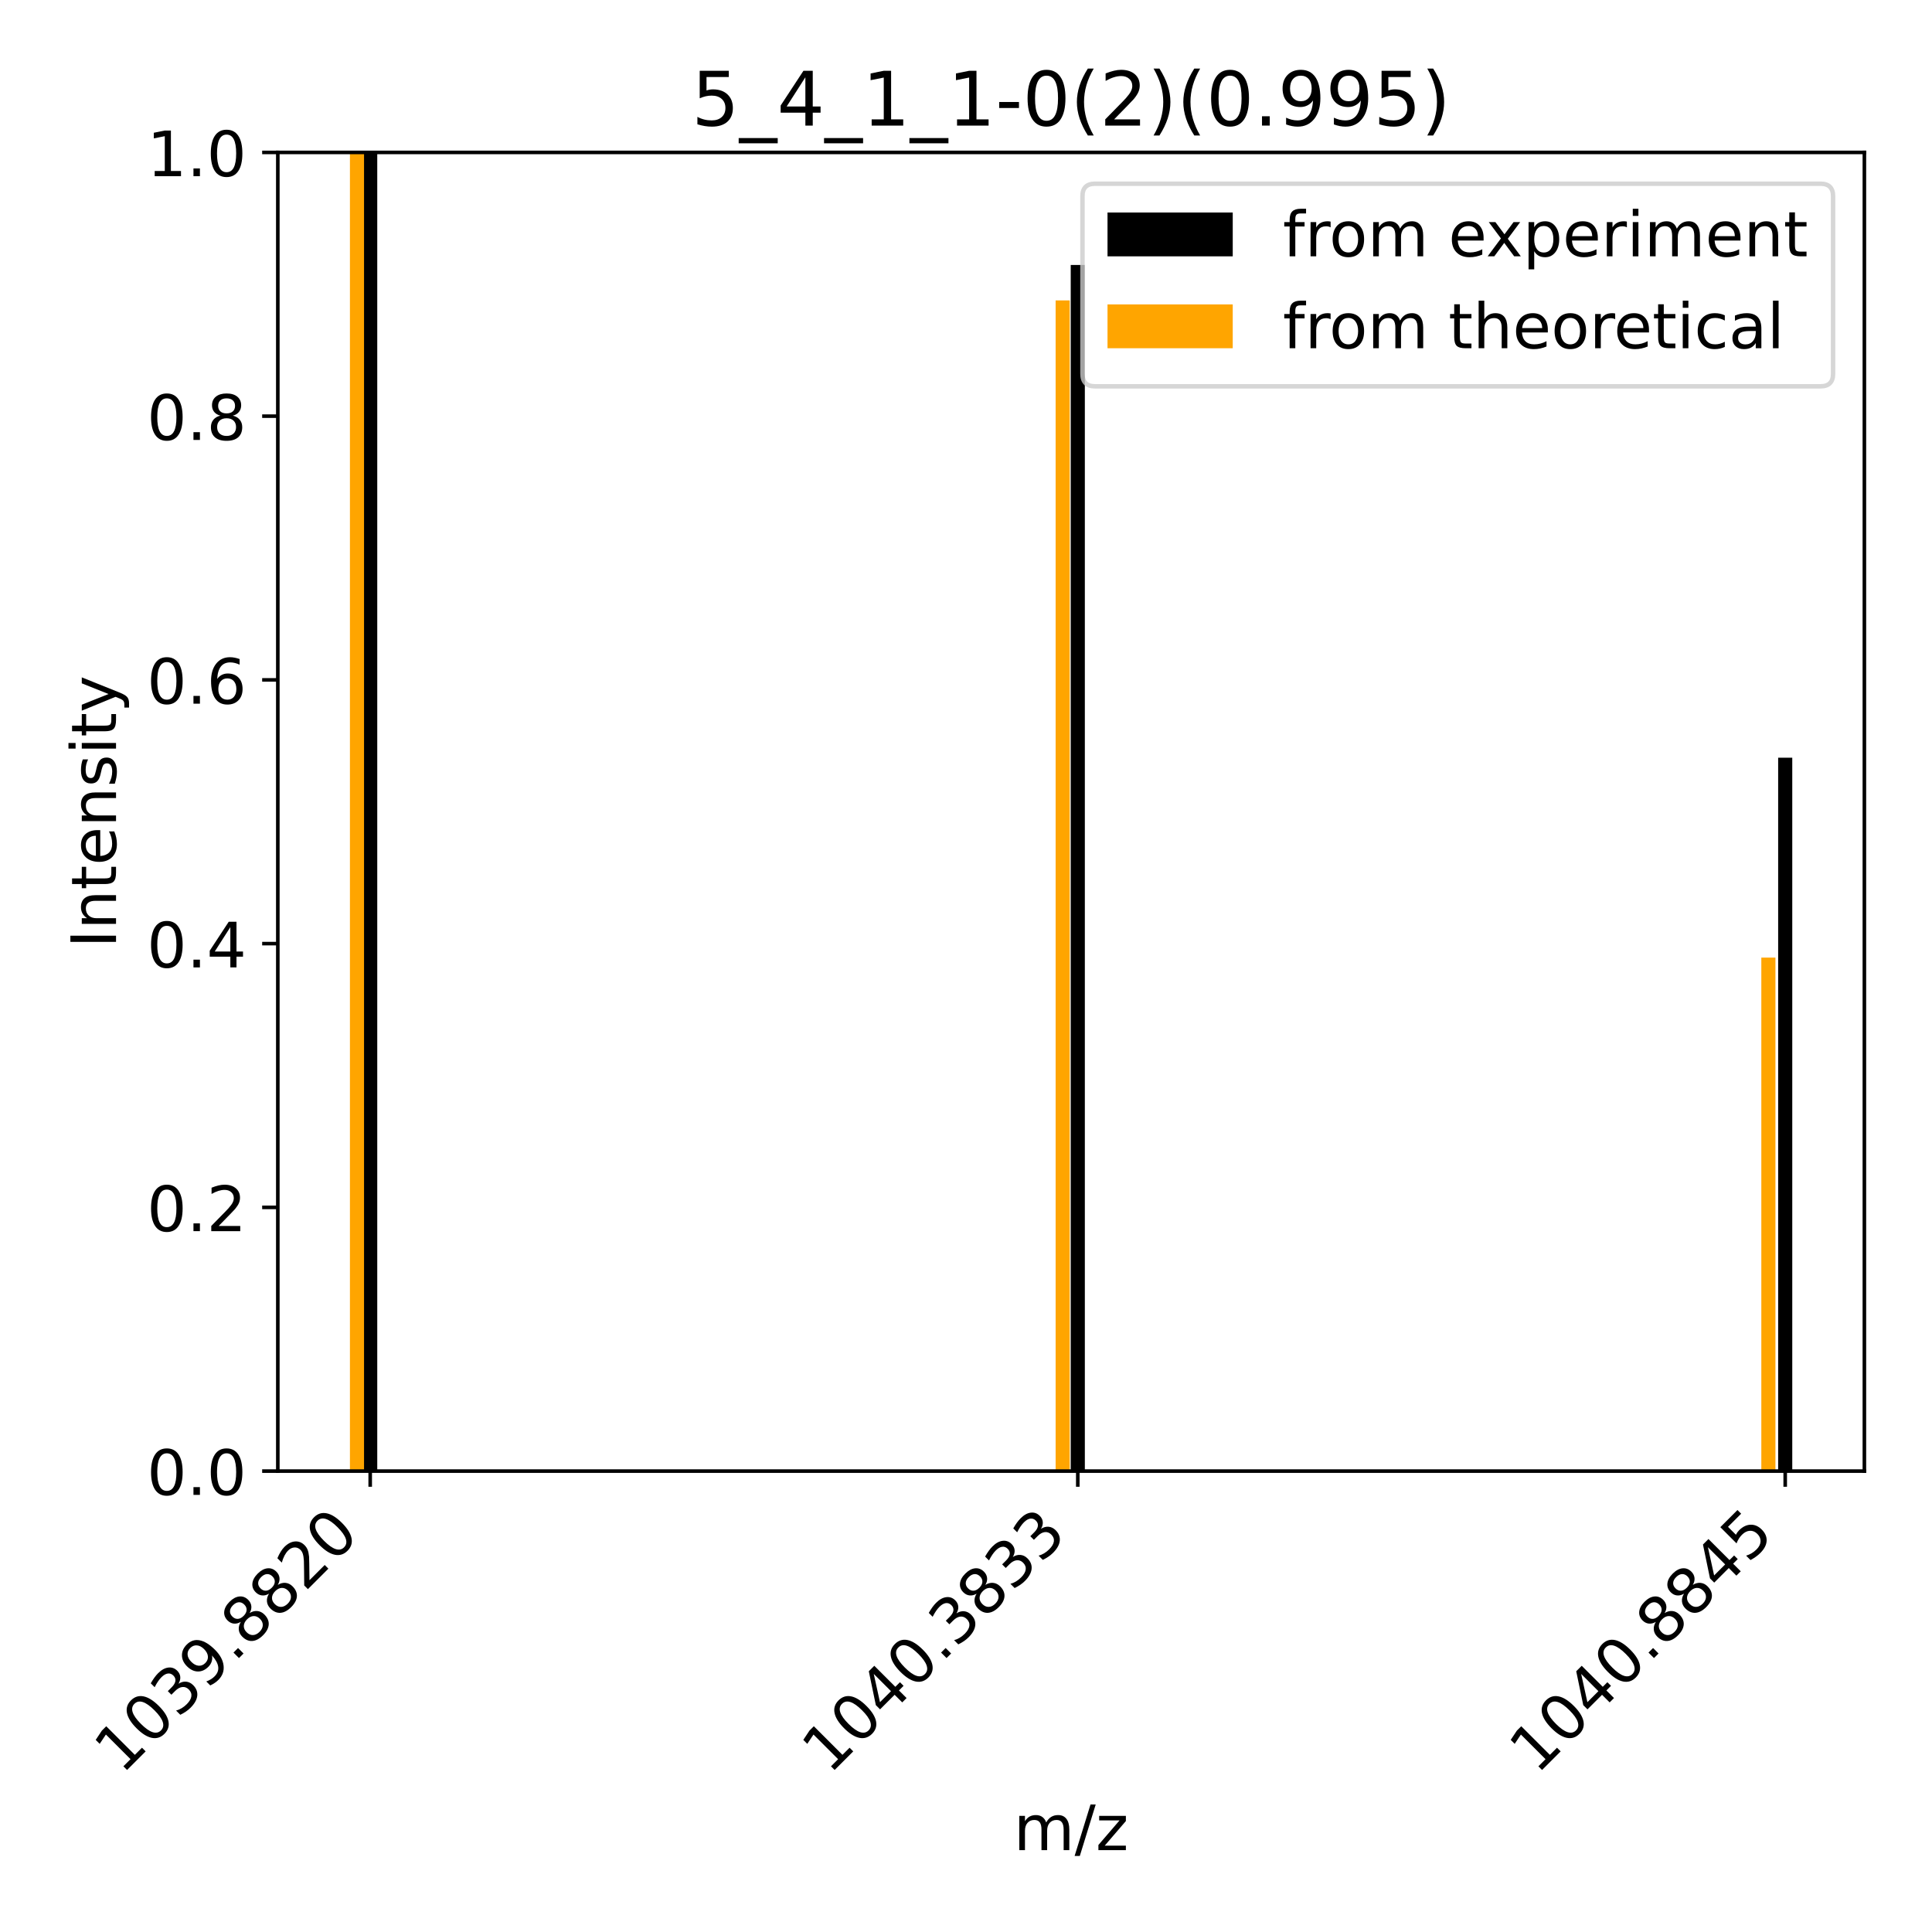
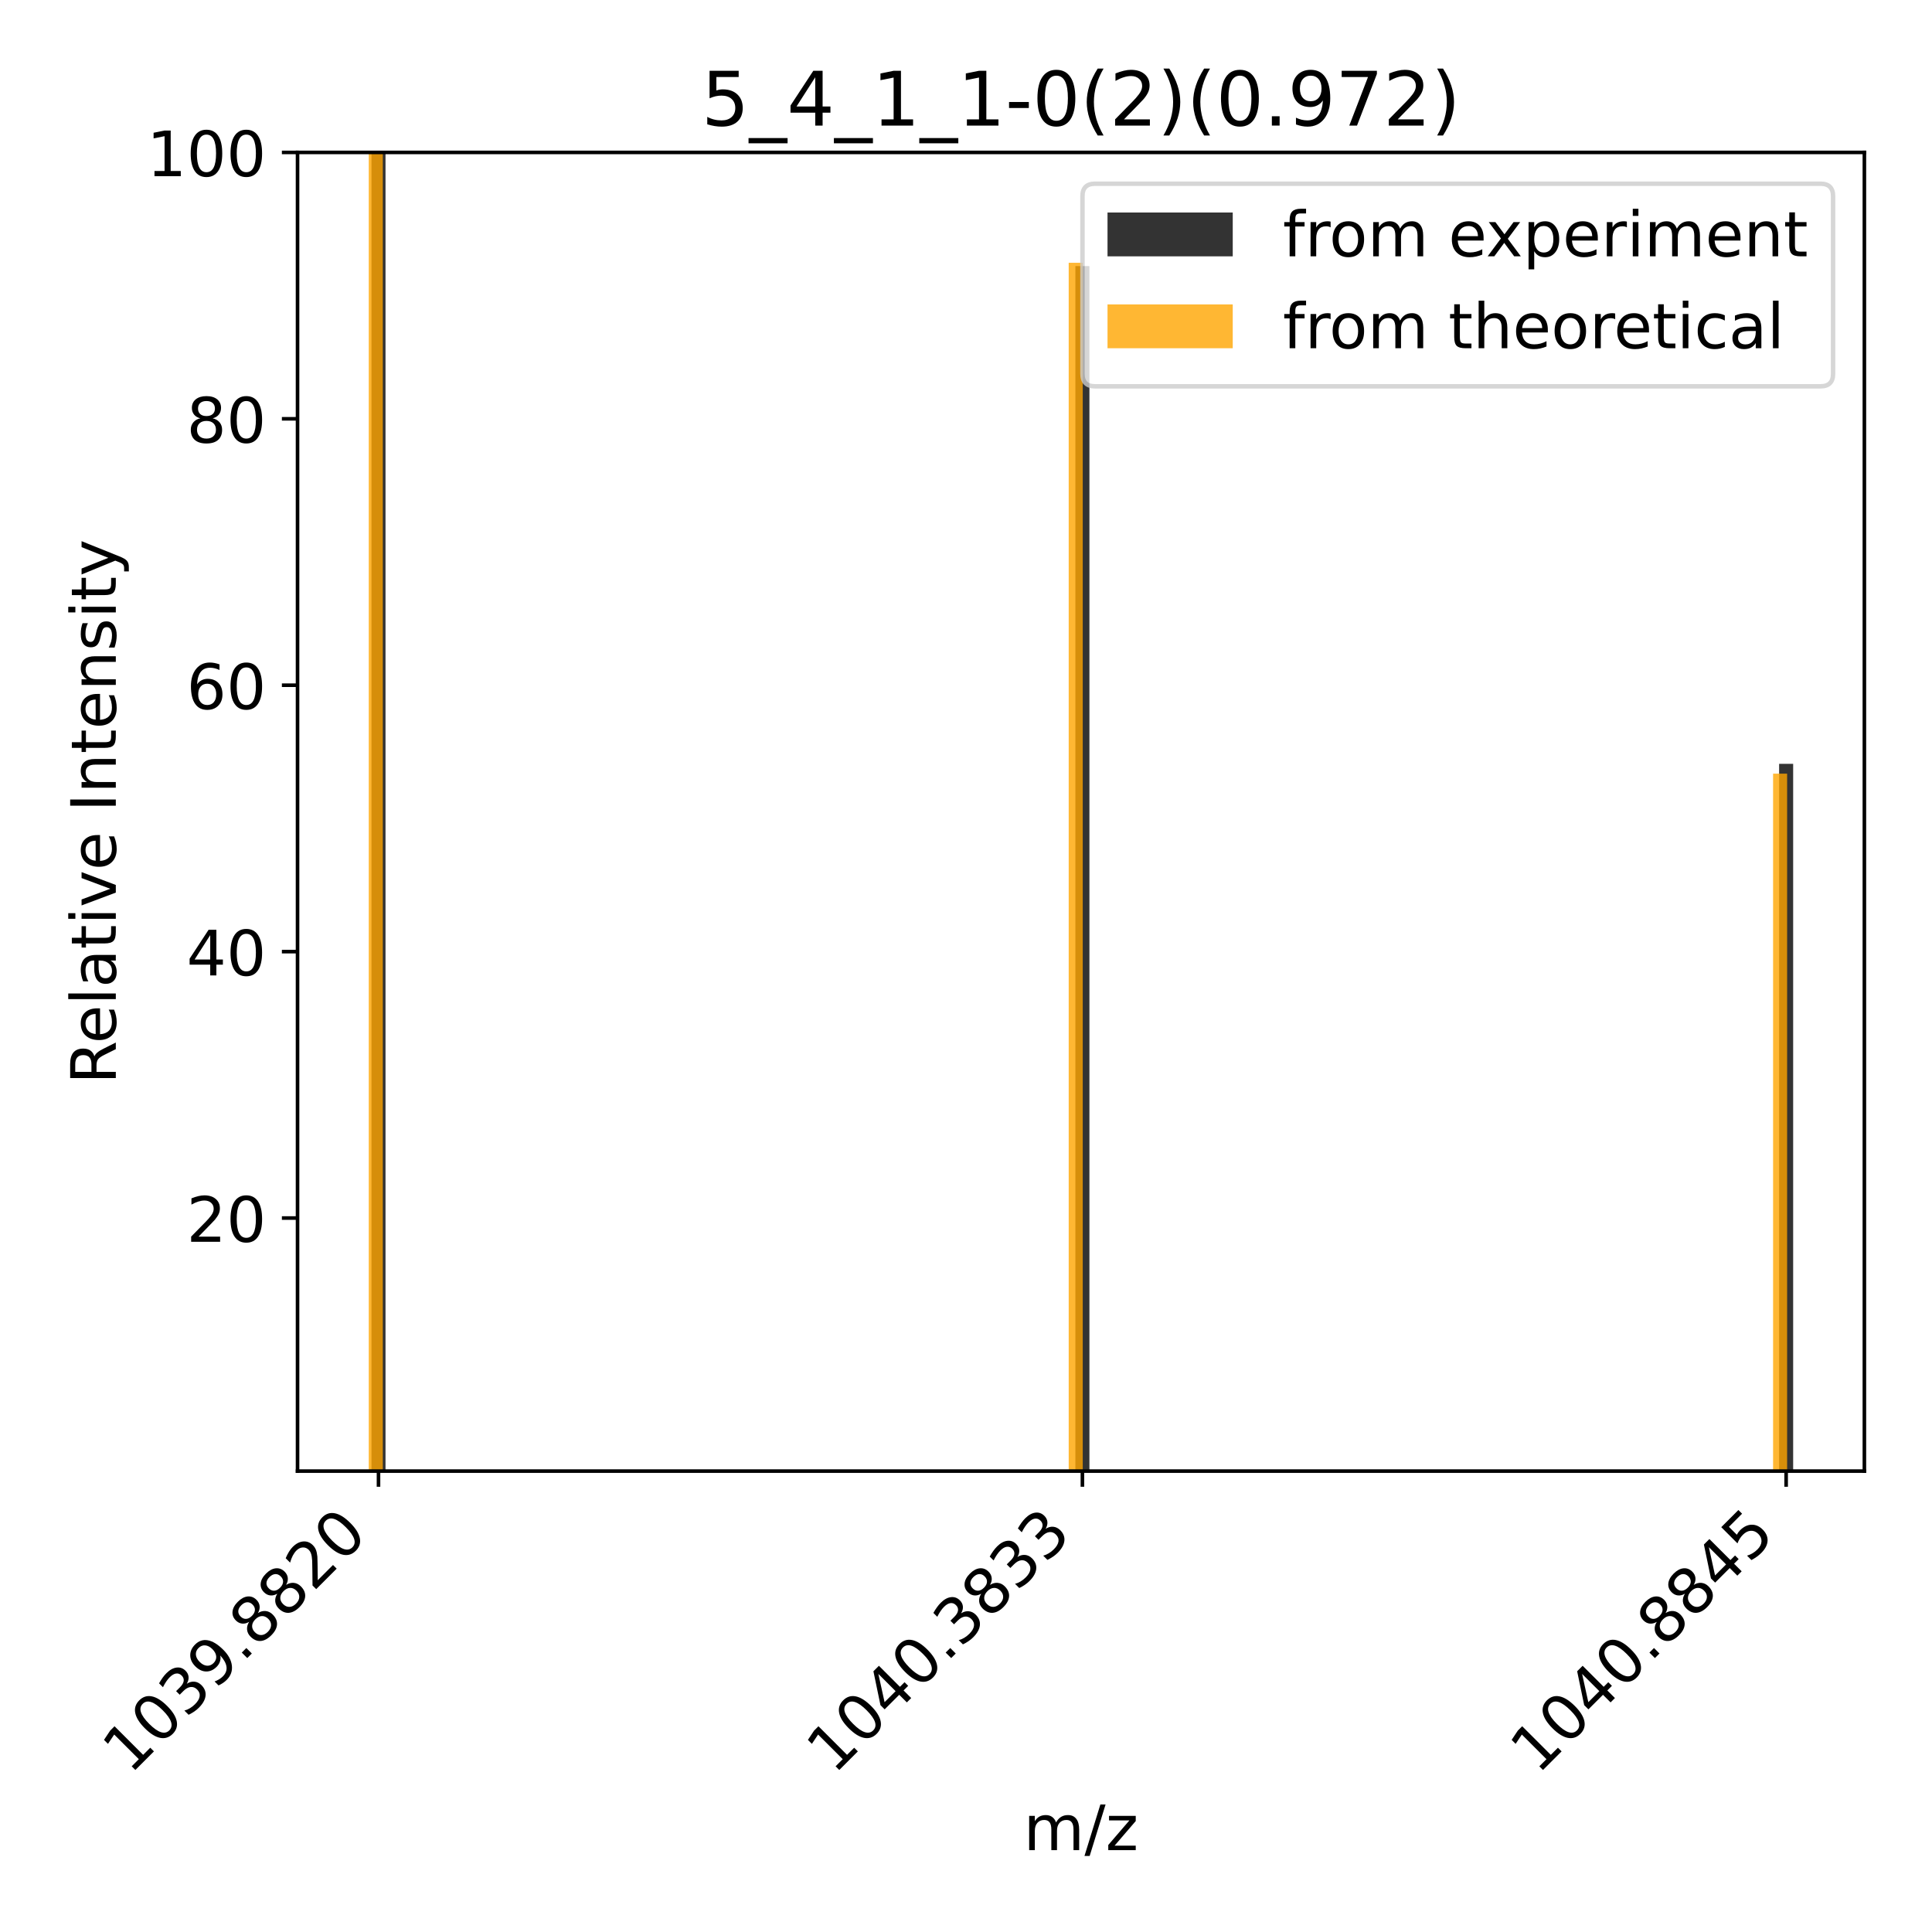
<svg xmlns="http://www.w3.org/2000/svg" xmlns:xlink="http://www.w3.org/1999/xlink" width="432pt" height="432pt" viewBox="0 0 432 432" version="1.1">
  <defs>
    <style type="text/css">*{stroke-linejoin: round; stroke-linecap: butt}</style>
  </defs>
  <g id="figure_1">
    <g id="patch_1">
      <path d="M 0 432  L 432 432  L 432 0  L 0 0  z " style="fill: #ffffff" />
    </g>
    <g id="axes_1">
      <g id="patch_2">
-         <path d="M 62.12 328.942  L 416.88 328.942  L 416.88 34.08  L 62.12 34.08  z " style="fill: #ffffff" />
+         <path d="M 66.53 328.942  L 416.88 328.942  L 416.88 34.08  L 66.53 34.08  z " style="fill: #ffffff" />
      </g>
      <g id="patch_3">
-         <path d="M 81.199 328.942  L 84.355 328.942  L 84.355 34.08  L 81.199 34.08  z " clip-path="url(#pc3a32863ed)" />
+         <path d="M 83.062 331.921  L 86.201 331.921  L 86.201 34.08  L 83.062 34.08  z " clip-path="url(#p38d5130999)" style="opacity: 0.8" />
      </g>
      <g id="patch_4">
-         <path d="M 239.418 328.942  L 242.574 328.942  L 242.574 59.246  L 239.418 59.246  z " clip-path="url(#pc3a32863ed)" />
+         <path d="M 240.458 331.921  L 243.597 331.921  L 243.597 59.5  L 240.458 59.5  z " clip-path="url(#p38d5130999)" style="opacity: 0.8" />
      </g>
      <g id="patch_5">
-         <path d="M 397.599 328.942  L 400.755 328.942  L 400.755 169.428  L 397.599 169.428  z " clip-path="url(#pc3a32863ed)" />
+         <path d="M 397.816 331.921  L 400.955 331.921  L 400.955 170.795  L 397.816 170.795  z " clip-path="url(#p38d5130999)" style="opacity: 0.8" />
      </g>
      <g id="patch_6">
-         <path d="M 78.245 328.942  L 81.401 328.942  L 81.401 34.08  L 78.245 34.08  z " clip-path="url(#pc3a32863ed)" style="fill: #ffa500" />
+         <path d="M 82.455 331.921  L 85.594 331.921  L 85.594 34.08  L 82.455 34.08  z " clip-path="url(#p38d5130999)" style="fill: #ffa500; opacity: 0.8" />
      </g>
      <g id="patch_7">
-         <path d="M 236.041 328.942  L 239.197 328.942  L 239.197 67.179  L 236.041 67.179  z " clip-path="url(#pc3a32863ed)" style="fill: #ffa500" />
+         <path d="M 238.964 331.921  L 242.103 331.921  L 242.103 58.759  L 238.964 58.759  z " clip-path="url(#p38d5130999)" style="fill: #ffa500; opacity: 0.8" />
      </g>
      <g id="patch_8">
-         <path d="M 393.836 328.942  L 396.992 328.942  L 396.992 214.125  L 393.836 214.125  z " clip-path="url(#pc3a32863ed)" style="fill: #ffa500" />
+         <path d="M 396.465 331.921  L 399.605 331.921  L 399.605 172.993  L 396.465 172.993  z " clip-path="url(#p38d5130999)" style="fill: #ffa500; opacity: 0.8" />
      </g>
      <g id="matplotlib.axis_1">
        <g id="xtick_1">
          <g id="line2d_1">
            <defs>
-               <path id="md81dba24b7" d="M 0 0  L 0 3.5  " style="stroke: #000000; stroke-width: 0.8" />
-             </defs>
-             <g>
-               <use xlink:href="#md81dba24b7" x="82.777" y="328.942" style="stroke: #000000; stroke-width: 0.8" />
+               <path id="md4e7d52784" d="M 0 0  L 0 3.5  " style="stroke: #000000; stroke-width: 0.8" />
+             </defs>
+             <g>
+               <use xlink:href="#md4e7d52784" x="84.632" y="328.942" style="stroke: #000000; stroke-width: 0.8" />
            </g>
          </g>
          <g id="text_1">
-             <g transform="translate(27.18331 396.9989) rotate(-45) scale(0.14 -0.14)">
+             <g transform="translate(29.03819 396.9989) rotate(-45) scale(0.14 -0.14)">
              <defs>
                <path id="DejaVuSans-31" d="M 794 531  L 1825 531  L 1825 4091  L 703 3866  L 703 4441  L 1819 4666  L 2450 4666  L 2450 531  L 3481 531  L 3481 0  L 794 0  L 794 531  z " transform="scale(0.015625)" />
                <path id="DejaVuSans-30" d="M 2034 4250  Q 1547 4250 1301 3770  Q 1056 3291 1056 2328  Q 1056 1369 1301 889  Q 1547 409 2034 409  Q 2525 409 2770 889  Q 3016 1369 3016 2328  Q 3016 3291 2770 3770  Q 2525 4250 2034 4250  z M 2034 4750  Q 2819 4750 3233 4129  Q 3647 3509 3647 2328  Q 3647 1150 3233 529  Q 2819 -91 2034 -91  Q 1250 -91 836 529  Q 422 1150 422 2328  Q 422 3509 836 4129  Q 1250 4750 2034 4750  z " transform="scale(0.015625)" />
                <path id="DejaVuSans-33" d="M 2597 2516  Q 3050 2419 3304 2112  Q 3559 1806 3559 1356  Q 3559 666 3084 287  Q 2609 -91 1734 -91  Q 1441 -91 1130 -33  Q 819 25 488 141  L 488 750  Q 750 597 1062 519  Q 1375 441 1716 441  Q 2309 441 2620 675  Q 2931 909 2931 1356  Q 2931 1769 2642 2001  Q 2353 2234 1838 2234  L 1294 2234  L 1294 2753  L 1863 2753  Q 2328 2753 2575 2939  Q 2822 3125 2822 3475  Q 2822 3834 2567 4026  Q 2313 4219 1838 4219  Q 1578 4219 1281 4162  Q 984 4106 628 3988  L 628 4550  Q 988 4650 1302 4700  Q 1616 4750 1894 4750  Q 2613 4750 3031 4423  Q 3450 4097 3450 3541  Q 3450 3153 3228 2886  Q 3006 2619 2597 2516  z " transform="scale(0.015625)" />
                <path id="DejaVuSans-39" d="M 703 97  L 703 672  Q 941 559 1184 500  Q 1428 441 1663 441  Q 2288 441 2617 861  Q 2947 1281 2994 2138  Q 2813 1869 2534 1725  Q 2256 1581 1919 1581  Q 1219 1581 811 2004  Q 403 2428 403 3163  Q 403 3881 828 4315  Q 1253 4750 1959 4750  Q 2769 4750 3195 4129  Q 3622 3509 3622 2328  Q 3622 1225 3098 567  Q 2575 -91 1691 -91  Q 1453 -91 1209 -44  Q 966 3 703 97  z M 1959 2075  Q 2384 2075 2632 2365  Q 2881 2656 2881 3163  Q 2881 3666 2632 3958  Q 2384 4250 1959 4250  Q 1534 4250 1286 3958  Q 1038 3666 1038 3163  Q 1038 2656 1286 2365  Q 1534 2075 1959 2075  z " transform="scale(0.015625)" />
                <path id="DejaVuSans-2e" d="M 684 794  L 1344 794  L 1344 0  L 684 0  L 684 794  z " transform="scale(0.015625)" />
                <path id="DejaVuSans-38" d="M 2034 2216  Q 1584 2216 1326 1975  Q 1069 1734 1069 1313  Q 1069 891 1326 650  Q 1584 409 2034 409  Q 2484 409 2743 651  Q 3003 894 3003 1313  Q 3003 1734 2745 1975  Q 2488 2216 2034 2216  z M 1403 2484  Q 997 2584 770 2862  Q 544 3141 544 3541  Q 544 4100 942 4425  Q 1341 4750 2034 4750  Q 2731 4750 3128 4425  Q 3525 4100 3525 3541  Q 3525 3141 3298 2862  Q 3072 2584 2669 2484  Q 3125 2378 3379 2068  Q 3634 1759 3634 1313  Q 3634 634 3220 271  Q 2806 -91 2034 -91  Q 1263 -91 848 271  Q 434 634 434 1313  Q 434 1759 690 2068  Q 947 2378 1403 2484  z M 1172 3481  Q 1172 3119 1398 2916  Q 1625 2713 2034 2713  Q 2441 2713 2670 2916  Q 2900 3119 2900 3481  Q 2900 3844 2670 4047  Q 2441 4250 2034 4250  Q 1625 4250 1398 4047  Q 1172 3844 1172 3481  z " transform="scale(0.015625)" />
                <path id="DejaVuSans-32" d="M 1228 531  L 3431 531  L 3431 0  L 469 0  L 469 531  Q 828 903 1448 1529  Q 2069 2156 2228 2338  Q 2531 2678 2651 2914  Q 2772 3150 2772 3378  Q 2772 3750 2511 3984  Q 2250 4219 1831 4219  Q 1534 4219 1204 4116  Q 875 4013 500 3803  L 500 4441  Q 881 4594 1212 4672  Q 1544 4750 1819 4750  Q 2544 4750 2975 4387  Q 3406 4025 3406 3419  Q 3406 3131 3298 2873  Q 3191 2616 2906 2266  Q 2828 2175 2409 1742  Q 1991 1309 1228 531  z " transform="scale(0.015625)" />
              </defs>
              <use xlink:href="#DejaVuSans-31" />
              <use xlink:href="#DejaVuSans-30" x="63.623" />
              <use xlink:href="#DejaVuSans-33" x="127.246" />
              <use xlink:href="#DejaVuSans-39" x="190.869" />
              <use xlink:href="#DejaVuSans-2e" x="254.492" />
              <use xlink:href="#DejaVuSans-38" x="286.279" />
              <use xlink:href="#DejaVuSans-38" x="349.902" />
              <use xlink:href="#DejaVuSans-32" x="413.525" />
              <use xlink:href="#DejaVuSans-30" x="477.148" />
            </g>
          </g>
        </g>
        <g id="xtick_2">
          <g id="line2d_2">
            <g>
-               <use xlink:href="#md81dba24b7" x="240.996" y="328.942" style="stroke: #000000; stroke-width: 0.8" />
+               <use xlink:href="#md4e7d52784" x="242.028" y="328.942" style="stroke: #000000; stroke-width: 0.8" />
            </g>
          </g>
          <g id="text_2">
-             <g transform="translate(185.4025 396.9989) rotate(-45) scale(0.14 -0.14)">
+             <g transform="translate(186.4342 396.9989) rotate(-45) scale(0.14 -0.14)">
              <defs>
                <path id="DejaVuSans-34" d="M 2419 4116  L 825 1625  L 2419 1625  L 2419 4116  z M 2253 4666  L 3047 4666  L 3047 1625  L 3713 1625  L 3713 1100  L 3047 1100  L 3047 0  L 2419 0  L 2419 1100  L 313 1100  L 313 1709  L 2253 4666  z " transform="scale(0.015625)" />
              </defs>
              <use xlink:href="#DejaVuSans-31" />
              <use xlink:href="#DejaVuSans-30" x="63.623" />
              <use xlink:href="#DejaVuSans-34" x="127.246" />
              <use xlink:href="#DejaVuSans-30" x="190.869" />
              <use xlink:href="#DejaVuSans-2e" x="254.492" />
              <use xlink:href="#DejaVuSans-33" x="286.279" />
              <use xlink:href="#DejaVuSans-38" x="349.902" />
              <use xlink:href="#DejaVuSans-33" x="413.525" />
              <use xlink:href="#DejaVuSans-33" x="477.148" />
            </g>
          </g>
        </g>
        <g id="xtick_3">
          <g id="line2d_3">
            <g>
-               <use xlink:href="#md81dba24b7" x="399.177" y="328.942" style="stroke: #000000; stroke-width: 0.8" />
+               <use xlink:href="#md4e7d52784" x="399.385" y="328.942" style="stroke: #000000; stroke-width: 0.8" />
            </g>
          </g>
          <g id="text_3">
-             <g transform="translate(343.5832 396.9989) rotate(-45) scale(0.14 -0.14)">
+             <g transform="translate(343.7919 396.9989) rotate(-45) scale(0.14 -0.14)">
              <defs>
                <path id="DejaVuSans-35" d="M 691 4666  L 3169 4666  L 3169 4134  L 1269 4134  L 1269 2991  Q 1406 3038 1543 3061  Q 1681 3084 1819 3084  Q 2600 3084 3056 2656  Q 3513 2228 3513 1497  Q 3513 744 3044 326  Q 2575 -91 1722 -91  Q 1428 -91 1123 -41  Q 819 9 494 109  L 494 744  Q 775 591 1075 516  Q 1375 441 1709 441  Q 2250 441 2565 725  Q 2881 1009 2881 1497  Q 2881 1984 2565 2268  Q 2250 2553 1709 2553  Q 1456 2553 1204 2497  Q 953 2441 691 2322  L 691 4666  z " transform="scale(0.015625)" />
              </defs>
              <use xlink:href="#DejaVuSans-31" />
              <use xlink:href="#DejaVuSans-30" x="63.623" />
              <use xlink:href="#DejaVuSans-34" x="127.246" />
              <use xlink:href="#DejaVuSans-30" x="190.869" />
              <use xlink:href="#DejaVuSans-2e" x="254.492" />
              <use xlink:href="#DejaVuSans-38" x="286.279" />
              <use xlink:href="#DejaVuSans-38" x="349.902" />
              <use xlink:href="#DejaVuSans-34" x="413.525" />
              <use xlink:href="#DejaVuSans-35" x="477.148" />
            </g>
          </g>
        </g>
        <g id="text_4">
-           <g transform="translate(226.6495 413.6955) scale(0.14 -0.14)">
+           <g transform="translate(228.8545 413.6955) scale(0.14 -0.14)">
            <defs>
              <path id="DejaVuSans-6d" d="M 3328 2828  Q 3544 3216 3844 3400  Q 4144 3584 4550 3584  Q 5097 3584 5394 3201  Q 5691 2819 5691 2113  L 5691 0  L 5113 0  L 5113 2094  Q 5113 2597 4934 2840  Q 4756 3084 4391 3084  Q 3944 3084 3684 2787  Q 3425 2491 3425 1978  L 3425 0  L 2847 0  L 2847 2094  Q 2847 2600 2669 2842  Q 2491 3084 2119 3084  Q 1678 3084 1418 2786  Q 1159 2488 1159 1978  L 1159 0  L 581 0  L 581 3500  L 1159 3500  L 1159 2956  Q 1356 3278 1631 3431  Q 1906 3584 2284 3584  Q 2666 3584 2933 3390  Q 3200 3197 3328 2828  z " transform="scale(0.015625)" />
              <path id="DejaVuSans-2f" d="M 1625 4666  L 2156 4666  L 531 -594  L 0 -594  L 1625 4666  z " transform="scale(0.015625)" />
              <path id="DejaVuSans-7a" d="M 353 3500  L 3084 3500  L 3084 2975  L 922 459  L 3084 459  L 3084 0  L 275 0  L 275 525  L 2438 3041  L 353 3041  L 353 3500  z " transform="scale(0.015625)" />
            </defs>
            <use xlink:href="#DejaVuSans-6d" />
            <use xlink:href="#DejaVuSans-2f" x="97.412" />
            <use xlink:href="#DejaVuSans-7a" x="131.104" />
          </g>
        </g>
      </g>
      <g id="matplotlib.axis_2">
        <g id="ytick_1">
          <g id="line2d_4">
            <defs>
-               <path id="mcaa7efe829" d="M 0 0  L -3.5 0  " style="stroke: #000000; stroke-width: 0.8" />
-             </defs>
-             <g>
-               <use xlink:href="#mcaa7efe829" x="62.12" y="328.942" style="stroke: #000000; stroke-width: 0.8" />
+               <path id="m0f3b06dccb" d="M 0 0  L -3.5 0  " style="stroke: #000000; stroke-width: 0.8" />
+             </defs>
+             <g>
+               <use xlink:href="#m0f3b06dccb" x="66.53" y="272.353" style="stroke: #000000; stroke-width: 0.8" />
            </g>
          </g>
          <g id="text_5">
-             <g transform="translate(32.85563 334.2611) scale(0.14 -0.14)">
-               <use xlink:href="#DejaVuSans-30" />
-               <use xlink:href="#DejaVuSans-2e" x="63.623" />
-               <use xlink:href="#DejaVuSans-30" x="95.41" />
+             <g transform="translate(41.715 277.6714) scale(0.14 -0.14)">
+               <use xlink:href="#DejaVuSans-32" />
+               <use xlink:href="#DejaVuSans-30" x="63.623" />
            </g>
          </g>
        </g>
        <g id="ytick_2">
          <g id="line2d_5">
            <g>
-               <use xlink:href="#mcaa7efe829" x="62.12" y="269.97" style="stroke: #000000; stroke-width: 0.8" />
+               <use xlink:href="#m0f3b06dccb" x="66.53" y="212.784" style="stroke: #000000; stroke-width: 0.8" />
            </g>
          </g>
          <g id="text_6">
-             <g transform="translate(32.85563 275.2887) scale(0.14 -0.14)">
-               <use xlink:href="#DejaVuSans-30" />
-               <use xlink:href="#DejaVuSans-2e" x="63.623" />
-               <use xlink:href="#DejaVuSans-32" x="95.41" />
+             <g transform="translate(41.715 218.1033) scale(0.14 -0.14)">
+               <use xlink:href="#DejaVuSans-34" />
+               <use xlink:href="#DejaVuSans-30" x="63.623" />
            </g>
          </g>
        </g>
        <g id="ytick_3">
          <g id="line2d_6">
            <g>
-               <use xlink:href="#mcaa7efe829" x="62.12" y="210.997" style="stroke: #000000; stroke-width: 0.8" />
+               <use xlink:href="#m0f3b06dccb" x="66.53" y="153.216" style="stroke: #000000; stroke-width: 0.8" />
            </g>
          </g>
          <g id="text_7">
-             <g transform="translate(32.85563 216.3162) scale(0.14 -0.14)">
-               <use xlink:href="#DejaVuSans-30" />
-               <use xlink:href="#DejaVuSans-2e" x="63.623" />
-               <use xlink:href="#DejaVuSans-34" x="95.41" />
-             </g>
-           </g>
-         </g>
-         <g id="ytick_4">
-           <g id="line2d_7">
-             <g>
-               <use xlink:href="#mcaa7efe829" x="62.12" y="152.025" style="stroke: #000000; stroke-width: 0.8" />
-             </g>
-           </g>
-           <g id="text_8">
-             <g transform="translate(32.85563 157.3438) scale(0.14 -0.14)">
+             <g transform="translate(41.715 158.5352) scale(0.14 -0.14)">
              <defs>
                <path id="DejaVuSans-36" d="M 2113 2584  Q 1688 2584 1439 2293  Q 1191 2003 1191 1497  Q 1191 994 1439 701  Q 1688 409 2113 409  Q 2538 409 2786 701  Q 3034 994 3034 1497  Q 3034 2003 2786 2293  Q 2538 2584 2113 2584  z M 3366 4563  L 3366 3988  Q 3128 4100 2886 4159  Q 2644 4219 2406 4219  Q 1781 4219 1451 3797  Q 1122 3375 1075 2522  Q 1259 2794 1537 2939  Q 1816 3084 2150 3084  Q 2853 3084 3261 2657  Q 3669 2231 3669 1497  Q 3669 778 3244 343  Q 2819 -91 2113 -91  Q 1303 -91 875 529  Q 447 1150 447 2328  Q 447 3434 972 4092  Q 1497 4750 2381 4750  Q 2619 4750 2861 4703  Q 3103 4656 3366 4563  z " transform="scale(0.015625)" />
              </defs>
-               <use xlink:href="#DejaVuSans-30" />
-               <use xlink:href="#DejaVuSans-2e" x="63.623" />
-               <use xlink:href="#DejaVuSans-36" x="95.41" />
+               <use xlink:href="#DejaVuSans-36" />
+               <use xlink:href="#DejaVuSans-30" x="63.623" />
+             </g>
+           </g>
+         </g>
+         <g id="ytick_4">
+           <g id="line2d_7">
+             <g>
+               <use xlink:href="#m0f3b06dccb" x="66.53" y="93.648" style="stroke: #000000; stroke-width: 0.8" />
+             </g>
+           </g>
+           <g id="text_8">
+             <g transform="translate(41.715 98.96703) scale(0.14 -0.14)">
+               <use xlink:href="#DejaVuSans-38" />
+               <use xlink:href="#DejaVuSans-30" x="63.623" />
            </g>
          </g>
        </g>
        <g id="ytick_5">
          <g id="line2d_8">
            <g>
-               <use xlink:href="#mcaa7efe829" x="62.12" y="93.052" style="stroke: #000000; stroke-width: 0.8" />
+               <use xlink:href="#m0f3b06dccb" x="66.53" y="34.08" style="stroke: #000000; stroke-width: 0.8" />
            </g>
          </g>
          <g id="text_9">
-             <g transform="translate(32.85563 98.37135) scale(0.14 -0.14)">
-               <use xlink:href="#DejaVuSans-30" />
-               <use xlink:href="#DejaVuSans-2e" x="63.623" />
-               <use xlink:href="#DejaVuSans-38" x="95.41" />
-             </g>
-           </g>
-         </g>
-         <g id="ytick_6">
-           <g id="line2d_9">
-             <g>
-               <use xlink:href="#mcaa7efe829" x="62.12" y="34.08" style="stroke: #000000; stroke-width: 0.8" />
-             </g>
-           </g>
-           <g id="text_10">
-             <g transform="translate(32.85563 39.39891) scale(0.14 -0.14)">
+             <g transform="translate(32.8075 39.39891) scale(0.14 -0.14)">
              <use xlink:href="#DejaVuSans-31" />
-               <use xlink:href="#DejaVuSans-2e" x="63.623" />
-               <use xlink:href="#DejaVuSans-30" x="95.41" />
-             </g>
-           </g>
-         </g>
-         <g id="text_11">
-           <g transform="translate(25.94406 211.9786) rotate(-90) scale(0.14 -0.14)">
-             <defs>
+               <use xlink:href="#DejaVuSans-30" x="63.623" />
+               <use xlink:href="#DejaVuSans-30" x="127.246" />
+             </g>
+           </g>
+         </g>
+         <g id="text_10">
+           <g transform="translate(25.89594 242.433) rotate(-90) scale(0.14 -0.14)">
+             <defs>
+               <path id="DejaVuSans-52" d="M 2841 2188  Q 3044 2119 3236 1894  Q 3428 1669 3622 1275  L 4263 0  L 3584 0  L 2988 1197  Q 2756 1666 2539 1819  Q 2322 1972 1947 1972  L 1259 1972  L 1259 0  L 628 0  L 628 4666  L 2053 4666  Q 2853 4666 3247 4331  Q 3641 3997 3641 3322  Q 3641 2881 3436 2590  Q 3231 2300 2841 2188  z M 1259 4147  L 1259 2491  L 2053 2491  Q 2509 2491 2742 2702  Q 2975 2913 2975 3322  Q 2975 3731 2742 3939  Q 2509 4147 2053 4147  L 1259 4147  z " transform="scale(0.015625)" />
+               <path id="DejaVuSans-65" d="M 3597 1894  L 3597 1613  L 953 1613  Q 991 1019 1311 708  Q 1631 397 2203 397  Q 2534 397 2845 478  Q 3156 559 3463 722  L 3463 178  Q 3153 47 2828 -22  Q 2503 -91 2169 -91  Q 1331 -91 842 396  Q 353 884 353 1716  Q 353 2575 817 3079  Q 1281 3584 2069 3584  Q 2775 3584 3186 3129  Q 3597 2675 3597 1894  z M 3022 2063  Q 3016 2534 2758 2815  Q 2500 3097 2075 3097  Q 1594 3097 1305 2825  Q 1016 2553 972 2059  L 3022 2063  z " transform="scale(0.015625)" />
+               <path id="DejaVuSans-6c" d="M 603 4863  L 1178 4863  L 1178 0  L 603 0  L 603 4863  z " transform="scale(0.015625)" />
+               <path id="DejaVuSans-61" d="M 2194 1759  Q 1497 1759 1228 1600  Q 959 1441 959 1056  Q 959 750 1161 570  Q 1363 391 1709 391  Q 2188 391 2477 730  Q 2766 1069 2766 1631  L 2766 1759  L 2194 1759  z M 3341 1997  L 3341 0  L 2766 0  L 2766 531  Q 2569 213 2275 61  Q 1981 -91 1556 -91  Q 1019 -91 701 211  Q 384 513 384 1019  Q 384 1609 779 1909  Q 1175 2209 1959 2209  L 2766 2209  L 2766 2266  Q 2766 2663 2505 2880  Q 2244 3097 1772 3097  Q 1472 3097 1187 3025  Q 903 2953 641 2809  L 641 3341  Q 956 3463 1253 3523  Q 1550 3584 1831 3584  Q 2591 3584 2966 3190  Q 3341 2797 3341 1997  z " transform="scale(0.015625)" />
+               <path id="DejaVuSans-74" d="M 1172 4494  L 1172 3500  L 2356 3500  L 2356 3053  L 1172 3053  L 1172 1153  Q 1172 725 1289 603  Q 1406 481 1766 481  L 2356 481  L 2356 0  L 1766 0  Q 1100 0 847 248  Q 594 497 594 1153  L 594 3053  L 172 3053  L 172 3500  L 594 3500  L 594 4494  L 1172 4494  z " transform="scale(0.015625)" />
+               <path id="DejaVuSans-69" d="M 603 3500  L 1178 3500  L 1178 0  L 603 0  L 603 3500  z M 603 4863  L 1178 4863  L 1178 4134  L 603 4134  L 603 4863  z " transform="scale(0.015625)" />
+               <path id="DejaVuSans-76" d="M 191 3500  L 800 3500  L 1894 563  L 2988 3500  L 3597 3500  L 2284 0  L 1503 0  L 191 3500  z " transform="scale(0.015625)" />
+               <path id="DejaVuSans-20" transform="scale(0.015625)" />
              <path id="DejaVuSans-49" d="M 628 4666  L 1259 4666  L 1259 0  L 628 0  L 628 4666  z " transform="scale(0.015625)" />
              <path id="DejaVuSans-6e" d="M 3513 2113  L 3513 0  L 2938 0  L 2938 2094  Q 2938 2591 2744 2837  Q 2550 3084 2163 3084  Q 1697 3084 1428 2787  Q 1159 2491 1159 1978  L 1159 0  L 581 0  L 581 3500  L 1159 3500  L 1159 2956  Q 1366 3272 1645 3428  Q 1925 3584 2291 3584  Q 2894 3584 3203 3211  Q 3513 2838 3513 2113  z " transform="scale(0.015625)" />
-               <path id="DejaVuSans-74" d="M 1172 4494  L 1172 3500  L 2356 3500  L 2356 3053  L 1172 3053  L 1172 1153  Q 1172 725 1289 603  Q 1406 481 1766 481  L 2356 481  L 2356 0  L 1766 0  Q 1100 0 847 248  Q 594 497 594 1153  L 594 3053  L 172 3053  L 172 3500  L 594 3500  L 594 4494  L 1172 4494  z " transform="scale(0.015625)" />
-               <path id="DejaVuSans-65" d="M 3597 1894  L 3597 1613  L 953 1613  Q 991 1019 1311 708  Q 1631 397 2203 397  Q 2534 397 2845 478  Q 3156 559 3463 722  L 3463 178  Q 3153 47 2828 -22  Q 2503 -91 2169 -91  Q 1331 -91 842 396  Q 353 884 353 1716  Q 353 2575 817 3079  Q 1281 3584 2069 3584  Q 2775 3584 3186 3129  Q 3597 2675 3597 1894  z M 3022 2063  Q 3016 2534 2758 2815  Q 2500 3097 2075 3097  Q 1594 3097 1305 2825  Q 1016 2553 972 2059  L 3022 2063  z " transform="scale(0.015625)" />
              <path id="DejaVuSans-73" d="M 2834 3397  L 2834 2853  Q 2591 2978 2328 3040  Q 2066 3103 1784 3103  Q 1356 3103 1142 2972  Q 928 2841 928 2578  Q 928 2378 1081 2264  Q 1234 2150 1697 2047  L 1894 2003  Q 2506 1872 2764 1633  Q 3022 1394 3022 966  Q 3022 478 2636 193  Q 2250 -91 1575 -91  Q 1294 -91 989 -36  Q 684 19 347 128  L 347 722  Q 666 556 975 473  Q 1284 391 1588 391  Q 1994 391 2212 530  Q 2431 669 2431 922  Q 2431 1156 2273 1281  Q 2116 1406 1581 1522  L 1381 1569  Q 847 1681 609 1914  Q 372 2147 372 2553  Q 372 3047 722 3315  Q 1072 3584 1716 3584  Q 2034 3584 2315 3537  Q 2597 3491 2834 3397  z " transform="scale(0.015625)" />
-               <path id="DejaVuSans-69" d="M 603 3500  L 1178 3500  L 1178 0  L 603 0  L 603 3500  z M 603 4863  L 1178 4863  L 1178 4134  L 603 4134  L 603 4863  z " transform="scale(0.015625)" />
              <path id="DejaVuSans-79" d="M 2059 -325  Q 1816 -950 1584 -1140  Q 1353 -1331 966 -1331  L 506 -1331  L 506 -850  L 844 -850  Q 1081 -850 1212 -737  Q 1344 -625 1503 -206  L 1606 56  L 191 3500  L 800 3500  L 1894 763  L 2988 3500  L 3597 3500  L 2059 -325  z " transform="scale(0.015625)" />
            </defs>
-             <use xlink:href="#DejaVuSans-49" />
-             <use xlink:href="#DejaVuSans-6e" x="29.492" />
-             <use xlink:href="#DejaVuSans-74" x="92.871" />
-             <use xlink:href="#DejaVuSans-65" x="132.08" />
-             <use xlink:href="#DejaVuSans-6e" x="193.604" />
-             <use xlink:href="#DejaVuSans-73" x="256.982" />
-             <use xlink:href="#DejaVuSans-69" x="309.082" />
-             <use xlink:href="#DejaVuSans-74" x="336.865" />
-             <use xlink:href="#DejaVuSans-79" x="376.074" />
+             <use xlink:href="#DejaVuSans-52" />
+             <use xlink:href="#DejaVuSans-65" x="64.982" />
+             <use xlink:href="#DejaVuSans-6c" x="126.506" />
+             <use xlink:href="#DejaVuSans-61" x="154.289" />
+             <use xlink:href="#DejaVuSans-74" x="215.568" />
+             <use xlink:href="#DejaVuSans-69" x="254.777" />
+             <use xlink:href="#DejaVuSans-76" x="282.561" />
+             <use xlink:href="#DejaVuSans-65" x="341.74" />
+             <use xlink:href="#DejaVuSans-20" x="403.264" />
+             <use xlink:href="#DejaVuSans-49" x="435.051" />
+             <use xlink:href="#DejaVuSans-6e" x="464.543" />
+             <use xlink:href="#DejaVuSans-74" x="527.922" />
+             <use xlink:href="#DejaVuSans-65" x="567.131" />
+             <use xlink:href="#DejaVuSans-6e" x="628.654" />
+             <use xlink:href="#DejaVuSans-73" x="692.033" />
+             <use xlink:href="#DejaVuSans-69" x="744.133" />
+             <use xlink:href="#DejaVuSans-74" x="771.916" />
+             <use xlink:href="#DejaVuSans-79" x="811.125" />
          </g>
        </g>
      </g>
      <g id="patch_9">
-         <path d="M 62.12 328.942  L 62.12 34.08  " style="fill: none; stroke: #000000; stroke-width: 0.8; stroke-linejoin: miter; stroke-linecap: square" />
+         <path d="M 66.53 328.942  L 66.53 34.08  " style="fill: none; stroke: #000000; stroke-width: 0.8; stroke-linejoin: miter; stroke-linecap: square" />
      </g>
      <g id="patch_10">
        <path d="M 416.88 328.942  L 416.88 34.08  " style="fill: none; stroke: #000000; stroke-width: 0.8; stroke-linejoin: miter; stroke-linecap: square" />
      </g>
      <g id="patch_11">
-         <path d="M 62.12 328.942  L 416.88 328.942  " style="fill: none; stroke: #000000; stroke-width: 0.8; stroke-linejoin: miter; stroke-linecap: square" />
+         <path d="M 66.53 328.942  L 416.88 328.942  " style="fill: none; stroke: #000000; stroke-width: 0.8; stroke-linejoin: miter; stroke-linecap: square" />
      </g>
      <g id="patch_12">
-         <path d="M 62.12 34.08  L 416.88 34.08  " style="fill: none; stroke: #000000; stroke-width: 0.8; stroke-linejoin: miter; stroke-linecap: square" />
-       </g>
-       <g id="text_12">
-         <g transform="translate(154.6456 28.08) scale(0.168 -0.168)">
+         <path d="M 66.53 34.08  L 416.88 34.08  " style="fill: none; stroke: #000000; stroke-width: 0.8; stroke-linejoin: miter; stroke-linecap: square" />
+       </g>
+       <g id="text_11">
+         <g transform="translate(156.8506 28.08) scale(0.168 -0.168)">
          <defs>
            <path id="DejaVuSans-5f" d="M 3263 -1063  L 3263 -1509  L -63 -1509  L -63 -1063  L 3263 -1063  z " transform="scale(0.015625)" />
            <path id="DejaVuSans-2d" d="M 313 2009  L 1997 2009  L 1997 1497  L 313 1497  L 313 2009  z " transform="scale(0.015625)" />
            <path id="DejaVuSans-28" d="M 1984 4856  Q 1566 4138 1362 3434  Q 1159 2731 1159 2009  Q 1159 1288 1364 580  Q 1569 -128 1984 -844  L 1484 -844  Q 1016 -109 783 600  Q 550 1309 550 2009  Q 550 2706 781 3412  Q 1013 4119 1484 4856  L 1984 4856  z " transform="scale(0.015625)" />
            <path id="DejaVuSans-29" d="M 513 4856  L 1013 4856  Q 1481 4119 1714 3412  Q 1947 2706 1947 2009  Q 1947 1309 1714 600  Q 1481 -109 1013 -844  L 513 -844  Q 928 -128 1133 580  Q 1338 1288 1338 2009  Q 1338 2731 1133 3434  Q 928 4138 513 4856  z " transform="scale(0.015625)" />
+             <path id="DejaVuSans-37" d="M 525 4666  L 3525 4666  L 3525 4397  L 1831 0  L 1172 0  L 2766 4134  L 525 4134  L 525 4666  z " transform="scale(0.015625)" />
          </defs>
          <use xlink:href="#DejaVuSans-35" />
          <use xlink:href="#DejaVuSans-5f" x="63.623" />
          <use xlink:href="#DejaVuSans-34" x="113.623" />
          <use xlink:href="#DejaVuSans-5f" x="177.246" />
          <use xlink:href="#DejaVuSans-31" x="227.246" />
          <use xlink:href="#DejaVuSans-5f" x="290.869" />
          <use xlink:href="#DejaVuSans-31" x="340.869" />
          <use xlink:href="#DejaVuSans-2d" x="404.492" />
          <use xlink:href="#DejaVuSans-30" x="440.576" />
          <use xlink:href="#DejaVuSans-28" x="504.199" />
          <use xlink:href="#DejaVuSans-32" x="543.213" />
          <use xlink:href="#DejaVuSans-29" x="606.836" />
          <use xlink:href="#DejaVuSans-28" x="645.85" />
          <use xlink:href="#DejaVuSans-30" x="684.863" />
          <use xlink:href="#DejaVuSans-2e" x="748.486" />
          <use xlink:href="#DejaVuSans-39" x="780.273" />
-           <use xlink:href="#DejaVuSans-39" x="843.896" />
-           <use xlink:href="#DejaVuSans-35" x="907.52" />
+           <use xlink:href="#DejaVuSans-37" x="843.896" />
+           <use xlink:href="#DejaVuSans-32" x="907.52" />
          <use xlink:href="#DejaVuSans-29" x="971.143" />
        </g>
      </g>
      <g id="legend_1">
        <g id="patch_13">
          <path d="M 244.844 86.379  L 407.08 86.379  Q 409.88 86.379 409.88 83.579  L 409.88 43.88  Q 409.88 41.08 407.08 41.08  L 244.844 41.08  Q 242.044 41.08 242.044 43.88  L 242.044 83.579  Q 242.044 86.379 244.844 86.379  z " style="fill: #ffffff; opacity: 0.8; stroke: #cccccc; stroke-linejoin: miter" />
        </g>
        <g id="patch_14">
-           <path d="M 247.644 57.318  L 275.644 57.318  L 275.644 47.518  L 247.644 47.518  z " />
-         </g>
-         <g id="text_13">
+           <path d="M 247.644 57.318  L 275.644 57.318  L 275.644 47.518  L 247.644 47.518  z " style="opacity: 0.8" />
+         </g>
+         <g id="text_12">
          <g transform="translate(286.8441 57.31781) scale(0.14 -0.14)">
            <defs>
              <path id="DejaVuSans-66" d="M 2375 4863  L 2375 4384  L 1825 4384  Q 1516 4384 1395 4259  Q 1275 4134 1275 3809  L 1275 3500  L 2222 3500  L 2222 3053  L 1275 3053  L 1275 0  L 697 0  L 697 3053  L 147 3053  L 147 3500  L 697 3500  L 697 3744  Q 697 4328 969 4595  Q 1241 4863 1831 4863  L 2375 4863  z " transform="scale(0.015625)" />
              <path id="DejaVuSans-72" d="M 2631 2963  Q 2534 3019 2420 3045  Q 2306 3072 2169 3072  Q 1681 3072 1420 2755  Q 1159 2438 1159 1844  L 1159 0  L 581 0  L 581 3500  L 1159 3500  L 1159 2956  Q 1341 3275 1631 3429  Q 1922 3584 2338 3584  Q 2397 3584 2469 3576  Q 2541 3569 2628 3553  L 2631 2963  z " transform="scale(0.015625)" />
              <path id="DejaVuSans-6f" d="M 1959 3097  Q 1497 3097 1228 2736  Q 959 2375 959 1747  Q 959 1119 1226 758  Q 1494 397 1959 397  Q 2419 397 2687 759  Q 2956 1122 2956 1747  Q 2956 2369 2687 2733  Q 2419 3097 1959 3097  z M 1959 3584  Q 2709 3584 3137 3096  Q 3566 2609 3566 1747  Q 3566 888 3137 398  Q 2709 -91 1959 -91  Q 1206 -91 779 398  Q 353 888 353 1747  Q 353 2609 779 3096  Q 1206 3584 1959 3584  z " transform="scale(0.015625)" />
-               <path id="DejaVuSans-20" transform="scale(0.015625)" />
              <path id="DejaVuSans-78" d="M 3513 3500  L 2247 1797  L 3578 0  L 2900 0  L 1881 1375  L 863 0  L 184 0  L 1544 1831  L 300 3500  L 978 3500  L 1906 2253  L 2834 3500  L 3513 3500  z " transform="scale(0.015625)" />
              <path id="DejaVuSans-70" d="M 1159 525  L 1159 -1331  L 581 -1331  L 581 3500  L 1159 3500  L 1159 2969  Q 1341 3281 1617 3432  Q 1894 3584 2278 3584  Q 2916 3584 3314 3078  Q 3713 2572 3713 1747  Q 3713 922 3314 415  Q 2916 -91 2278 -91  Q 1894 -91 1617 61  Q 1341 213 1159 525  z M 3116 1747  Q 3116 2381 2855 2742  Q 2594 3103 2138 3103  Q 1681 3103 1420 2742  Q 1159 2381 1159 1747  Q 1159 1113 1420 752  Q 1681 391 2138 391  Q 2594 391 2855 752  Q 3116 1113 3116 1747  z " transform="scale(0.015625)" />
            </defs>
            <use xlink:href="#DejaVuSans-66" />
            <use xlink:href="#DejaVuSans-72" x="35.205" />
            <use xlink:href="#DejaVuSans-6f" x="74.068" />
            <use xlink:href="#DejaVuSans-6d" x="135.25" />
            <use xlink:href="#DejaVuSans-20" x="232.662" />
            <use xlink:href="#DejaVuSans-65" x="264.449" />
            <use xlink:href="#DejaVuSans-78" x="324.223" />
            <use xlink:href="#DejaVuSans-70" x="383.402" />
            <use xlink:href="#DejaVuSans-65" x="446.879" />
            <use xlink:href="#DejaVuSans-72" x="508.402" />
            <use xlink:href="#DejaVuSans-69" x="549.516" />
            <use xlink:href="#DejaVuSans-6d" x="577.299" />
            <use xlink:href="#DejaVuSans-65" x="674.711" />
            <use xlink:href="#DejaVuSans-6e" x="736.234" />
            <use xlink:href="#DejaVuSans-74" x="799.613" />
          </g>
        </g>
        <g id="patch_15">
-           <path d="M 247.644 77.867  L 275.644 77.867  L 275.644 68.067  L 247.644 68.067  z " style="fill: #ffa500" />
-         </g>
-         <g id="text_14">
+           <path d="M 247.644 77.867  L 275.644 77.867  L 275.644 68.067  L 247.644 68.067  z " style="fill: #ffa500; opacity: 0.8" />
+         </g>
+         <g id="text_13">
          <g transform="translate(286.8441 77.86719) scale(0.14 -0.14)">
            <defs>
              <path id="DejaVuSans-68" d="M 3513 2113  L 3513 0  L 2938 0  L 2938 2094  Q 2938 2591 2744 2837  Q 2550 3084 2163 3084  Q 1697 3084 1428 2787  Q 1159 2491 1159 1978  L 1159 0  L 581 0  L 581 4863  L 1159 4863  L 1159 2956  Q 1366 3272 1645 3428  Q 1925 3584 2291 3584  Q 2894 3584 3203 3211  Q 3513 2838 3513 2113  z " transform="scale(0.015625)" />
              <path id="DejaVuSans-63" d="M 3122 3366  L 3122 2828  Q 2878 2963 2633 3030  Q 2388 3097 2138 3097  Q 1578 3097 1268 2742  Q 959 2388 959 1747  Q 959 1106 1268 751  Q 1578 397 2138 397  Q 2388 397 2633 464  Q 2878 531 3122 666  L 3122 134  Q 2881 22 2623 -34  Q 2366 -91 2075 -91  Q 1284 -91 818 406  Q 353 903 353 1747  Q 353 2603 823 3093  Q 1294 3584 2113 3584  Q 2378 3584 2631 3529  Q 2884 3475 3122 3366  z " transform="scale(0.015625)" />
-               <path id="DejaVuSans-61" d="M 2194 1759  Q 1497 1759 1228 1600  Q 959 1441 959 1056  Q 959 750 1161 570  Q 1363 391 1709 391  Q 2188 391 2477 730  Q 2766 1069 2766 1631  L 2766 1759  L 2194 1759  z M 3341 1997  L 3341 0  L 2766 0  L 2766 531  Q 2569 213 2275 61  Q 1981 -91 1556 -91  Q 1019 -91 701 211  Q 384 513 384 1019  Q 384 1609 779 1909  Q 1175 2209 1959 2209  L 2766 2209  L 2766 2266  Q 2766 2663 2505 2880  Q 2244 3097 1772 3097  Q 1472 3097 1187 3025  Q 903 2953 641 2809  L 641 3341  Q 956 3463 1253 3523  Q 1550 3584 1831 3584  Q 2591 3584 2966 3190  Q 3341 2797 3341 1997  z " transform="scale(0.015625)" />
-               <path id="DejaVuSans-6c" d="M 603 4863  L 1178 4863  L 1178 0  L 603 0  L 603 4863  z " transform="scale(0.015625)" />
            </defs>
            <use xlink:href="#DejaVuSans-66" />
            <use xlink:href="#DejaVuSans-72" x="35.205" />
            <use xlink:href="#DejaVuSans-6f" x="74.068" />
            <use xlink:href="#DejaVuSans-6d" x="135.25" />
            <use xlink:href="#DejaVuSans-20" x="232.662" />
            <use xlink:href="#DejaVuSans-74" x="264.449" />
            <use xlink:href="#DejaVuSans-68" x="303.658" />
            <use xlink:href="#DejaVuSans-65" x="367.037" />
            <use xlink:href="#DejaVuSans-6f" x="428.561" />
            <use xlink:href="#DejaVuSans-72" x="489.742" />
            <use xlink:href="#DejaVuSans-65" x="528.605" />
            <use xlink:href="#DejaVuSans-74" x="590.129" />
            <use xlink:href="#DejaVuSans-69" x="629.338" />
            <use xlink:href="#DejaVuSans-63" x="657.121" />
            <use xlink:href="#DejaVuSans-61" x="712.102" />
            <use xlink:href="#DejaVuSans-6c" x="773.381" />
          </g>
        </g>
      </g>
    </g>
  </g>
  <defs>
-     <clipPath id="pc3a32863ed">
-       <rect x="62.12" y="34.08" width="354.76" height="294.862" />
+     <clipPath id="p38d5130999">
+       <rect x="66.53" y="34.08" width="350.35" height="294.862" />
    </clipPath>
  </defs>
</svg>
